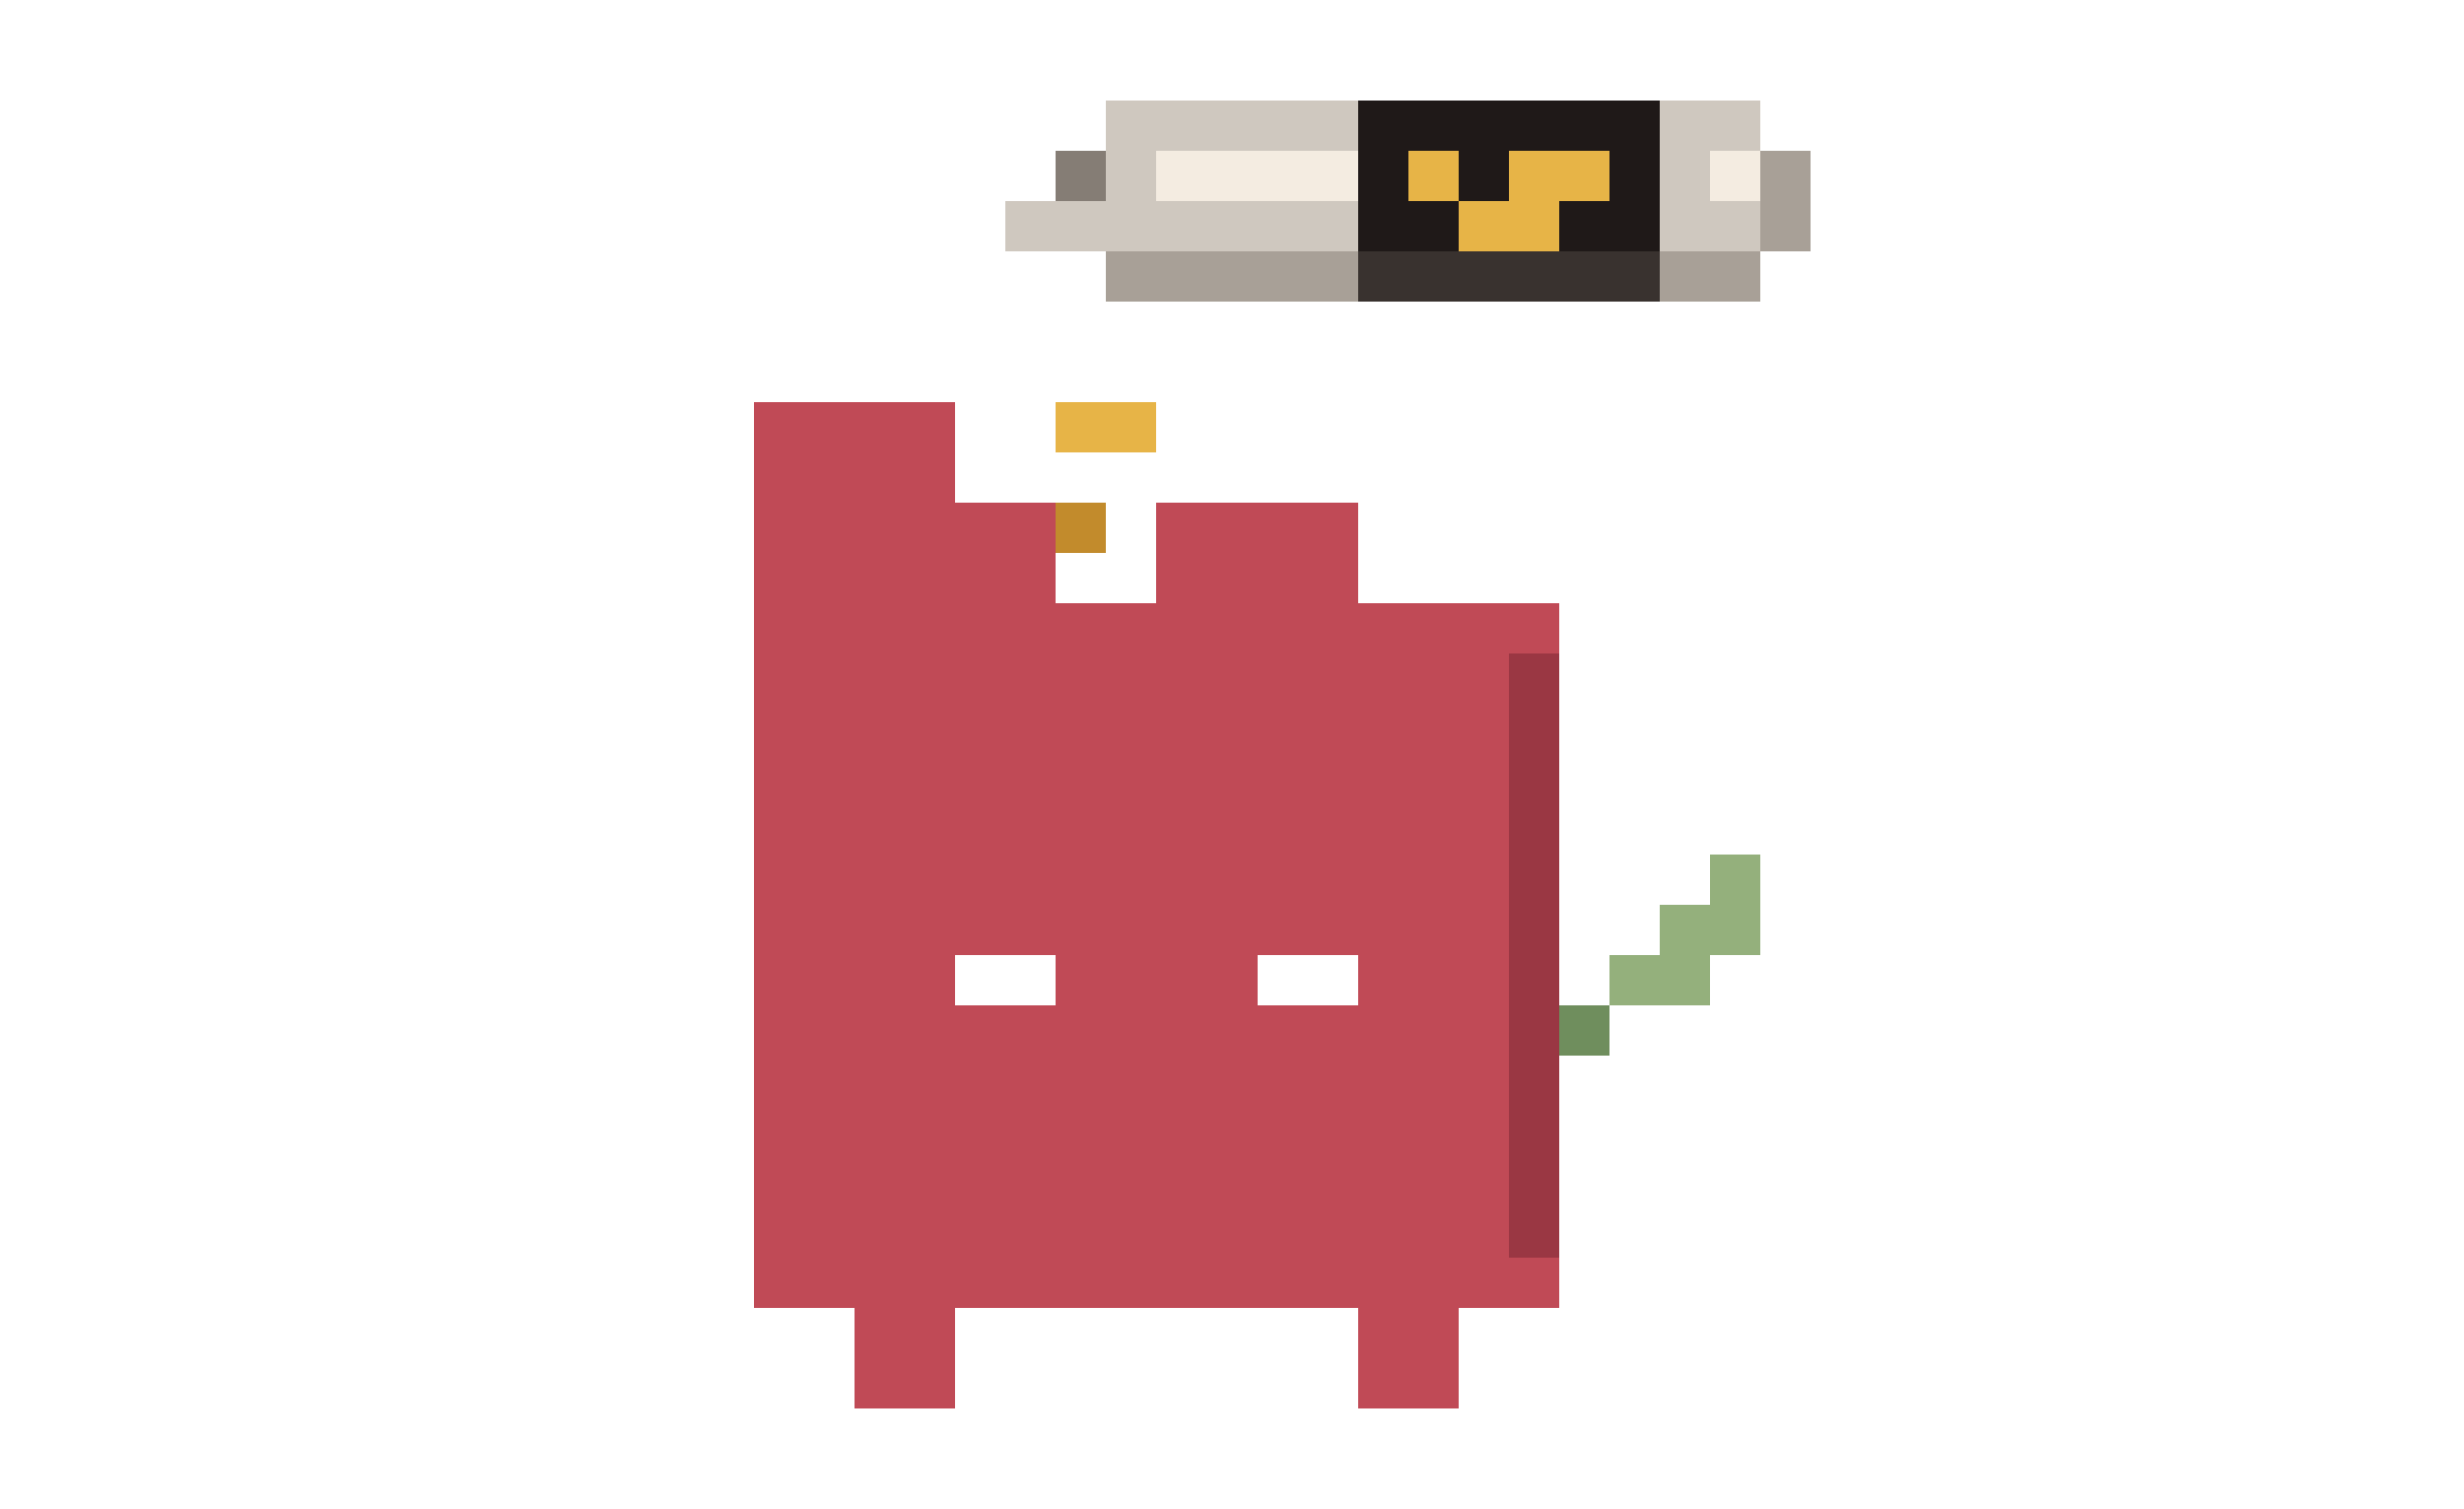
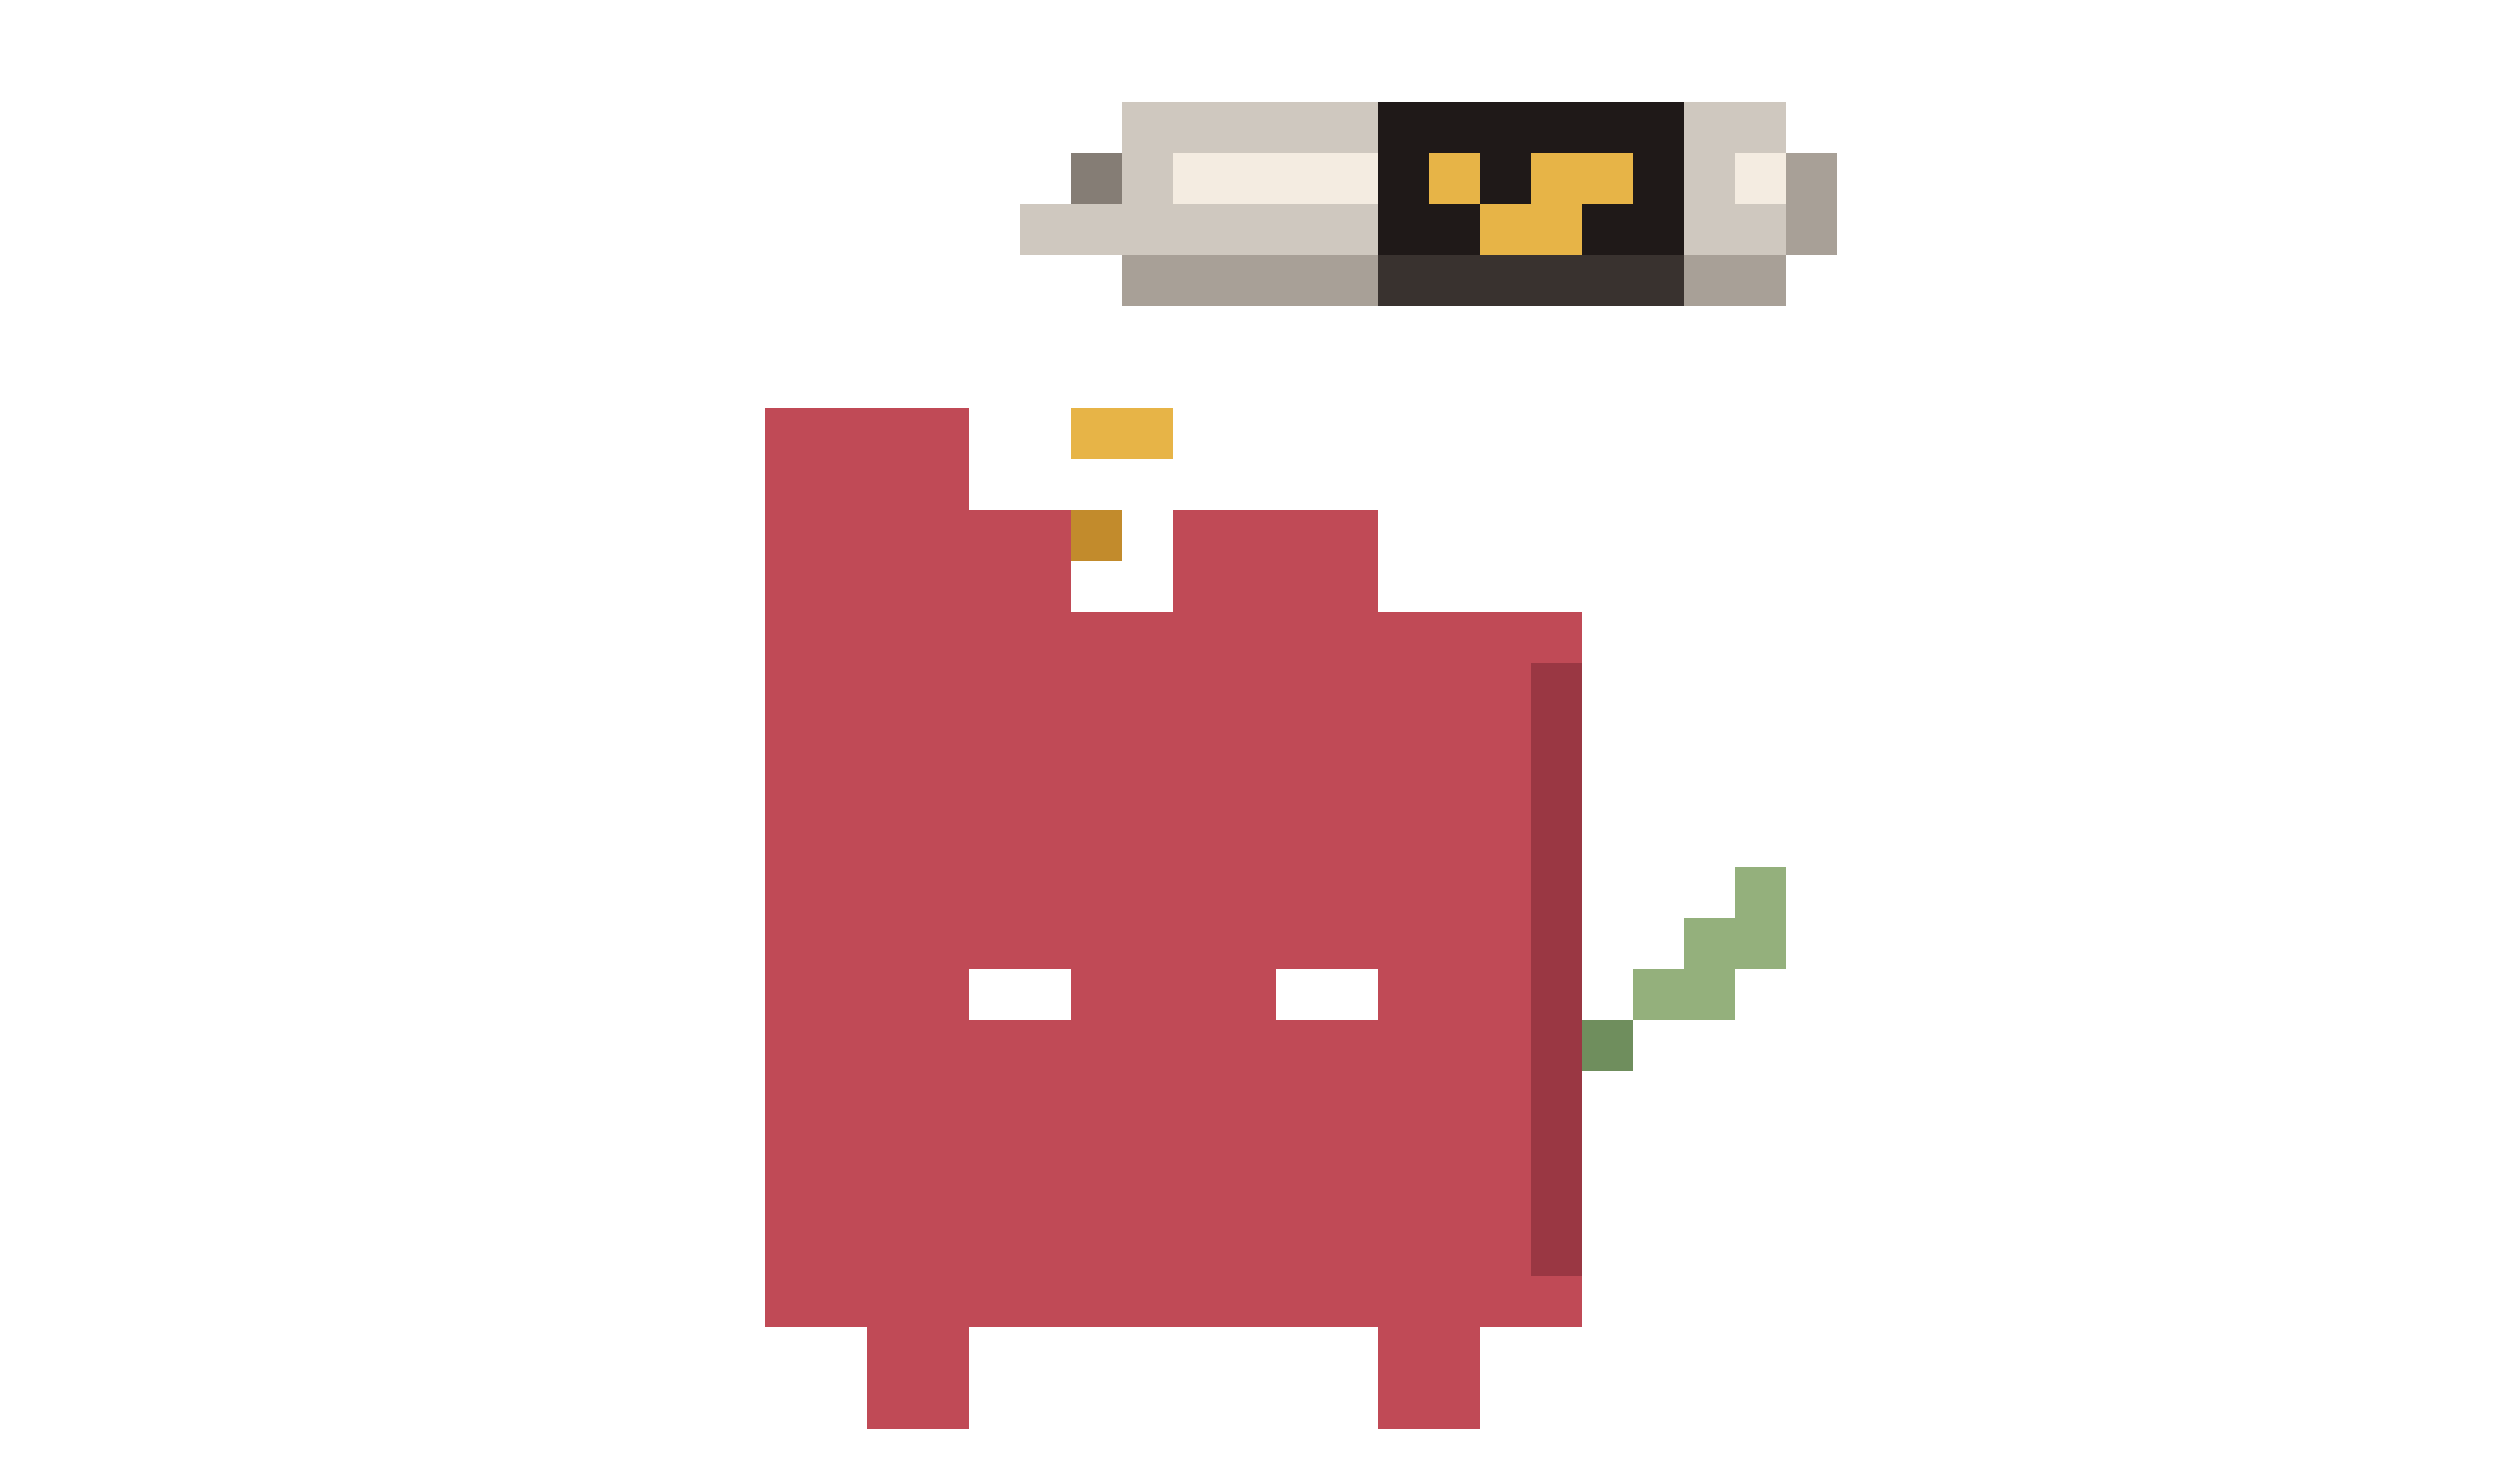
- <svg xmlns="http://www.w3.org/2000/svg" viewBox="0 0 49 30" width="294" height="180" shape-rendering="crispEdges" role="img">
+ <svg xmlns="http://www.w3.org/2000/svg" viewBox="0 0 49 29" width="294" height="174" shape-rendering="crispEdges" role="img">
  <rect x="22" y="2" width="5" height="1" fill="#CFC8BF" />
  <rect x="27" y="2" width="6" height="1" fill="#1F1918" />
  <rect x="33" y="2" width="2" height="1" fill="#CFC8BF" />
  <rect x="21" y="3" width="1" height="1" fill="#857D75" />
  <rect x="22" y="3" width="1" height="1" fill="#CFC8BF" />
  <rect x="23" y="3" width="4" height="1" fill="#F4ECE1" />
  <rect x="27" y="3" width="1" height="1" fill="#1F1918" />
  <rect x="28" y="3" width="1" height="1" fill="#E7B447" />
  <rect x="29" y="3" width="1" height="1" fill="#1F1918" />
  <rect x="30" y="3" width="2" height="1" fill="#E7B447" />
  <rect x="32" y="3" width="1" height="1" fill="#1F1918" />
  <rect x="33" y="3" width="1" height="1" fill="#CFC8BF" />
  <rect x="34" y="3" width="1" height="1" fill="#F4ECE1" />
  <rect x="35" y="3" width="1" height="1" fill="#A8A097" />
  <rect x="20" y="4" width="7" height="1" fill="#CFC8BF" />
  <rect x="27" y="4" width="2" height="1" fill="#1F1918" />
  <rect x="29" y="4" width="2" height="1" fill="#E7B447" />
  <rect x="31" y="4" width="2" height="1" fill="#1F1918" />
  <rect x="33" y="4" width="2" height="1" fill="#CFC8BF" />
  <rect x="35" y="4" width="1" height="1" fill="#A8A097" />
  <rect x="22" y="5" width="5" height="1" fill="#A8A097" />
  <rect x="27" y="5" width="6" height="1" fill="#39322F" />
  <rect x="33" y="5" width="2" height="1" fill="#A8A097" />
  <rect x="15" y="8" width="4" height="1" fill="#C04A56" />
  <rect x="21" y="8" width="2" height="1" fill="#E7B447" />
  <rect x="15" y="9" width="4" height="1" fill="#C04A56" />
  <rect x="15" y="10" width="6" height="1" fill="#C04A56" />
  <rect x="21" y="10" width="1" height="1" fill="#C28B2C" />
  <rect x="23" y="10" width="4" height="1" fill="#C04A56" />
  <rect x="15" y="11" width="6" height="1" fill="#C04A56" />
  <rect x="23" y="11" width="4" height="1" fill="#C04A56" />
  <rect x="15" y="12" width="16" height="1" fill="#C04A56" />
  <rect x="15" y="13" width="15" height="1" fill="#C04A56" />
  <rect x="30" y="13" width="1" height="1" fill="#9A3743" />
  <rect x="15" y="14" width="15" height="1" fill="#C04A56" />
  <rect x="30" y="14" width="1" height="1" fill="#9A3743" />
  <rect x="15" y="15" width="15" height="1" fill="#C04A56" />
  <rect x="30" y="15" width="1" height="1" fill="#9A3743" />
  <rect x="15" y="16" width="15" height="1" fill="#C04A56" />
  <rect x="30" y="16" width="1" height="1" fill="#9A3743" />
  <rect x="15" y="17" width="15" height="1" fill="#C04A56" />
  <rect x="30" y="17" width="1" height="1" fill="#9A3743" />
  <rect x="34" y="17" width="1" height="1" fill="#94B07C" />
  <rect x="15" y="18" width="15" height="1" fill="#C04A56" />
  <rect x="30" y="18" width="1" height="1" fill="#9A3743" />
  <rect x="33" y="18" width="2" height="1" fill="#94B07C" />
  <rect x="15" y="19" width="4" height="1" fill="#C04A56" />
  <rect x="21" y="19" width="4" height="1" fill="#C04A56" />
  <rect x="27" y="19" width="3" height="1" fill="#C04A56" />
  <rect x="30" y="19" width="1" height="1" fill="#9A3743" />
  <rect x="32" y="19" width="2" height="1" fill="#94B07C" />
  <rect x="15" y="20" width="15" height="1" fill="#C04A56" />
  <rect x="30" y="20" width="1" height="1" fill="#9A3743" />
  <rect x="31" y="20" width="1" height="1" fill="#6F8E5D" />
  <rect x="15" y="21" width="15" height="1" fill="#C04A56" />
  <rect x="30" y="21" width="1" height="1" fill="#9A3743" />
  <rect x="15" y="22" width="15" height="1" fill="#C04A56" />
  <rect x="30" y="22" width="1" height="1" fill="#9A3743" />
  <rect x="15" y="23" width="15" height="1" fill="#C04A56" />
  <rect x="30" y="23" width="1" height="1" fill="#9A3743" />
  <rect x="15" y="24" width="15" height="1" fill="#C04A56" />
  <rect x="30" y="24" width="1" height="1" fill="#9A3743" />
  <rect x="15" y="25" width="16" height="1" fill="#C04A56" />
  <rect x="17" y="26" width="2" height="1" fill="#C04A56" />
  <rect x="27" y="26" width="2" height="1" fill="#C04A56" />
  <rect x="17" y="27" width="2" height="1" fill="#C04A56" />
  <rect x="27" y="27" width="2" height="1" fill="#C04A56" />
</svg>
